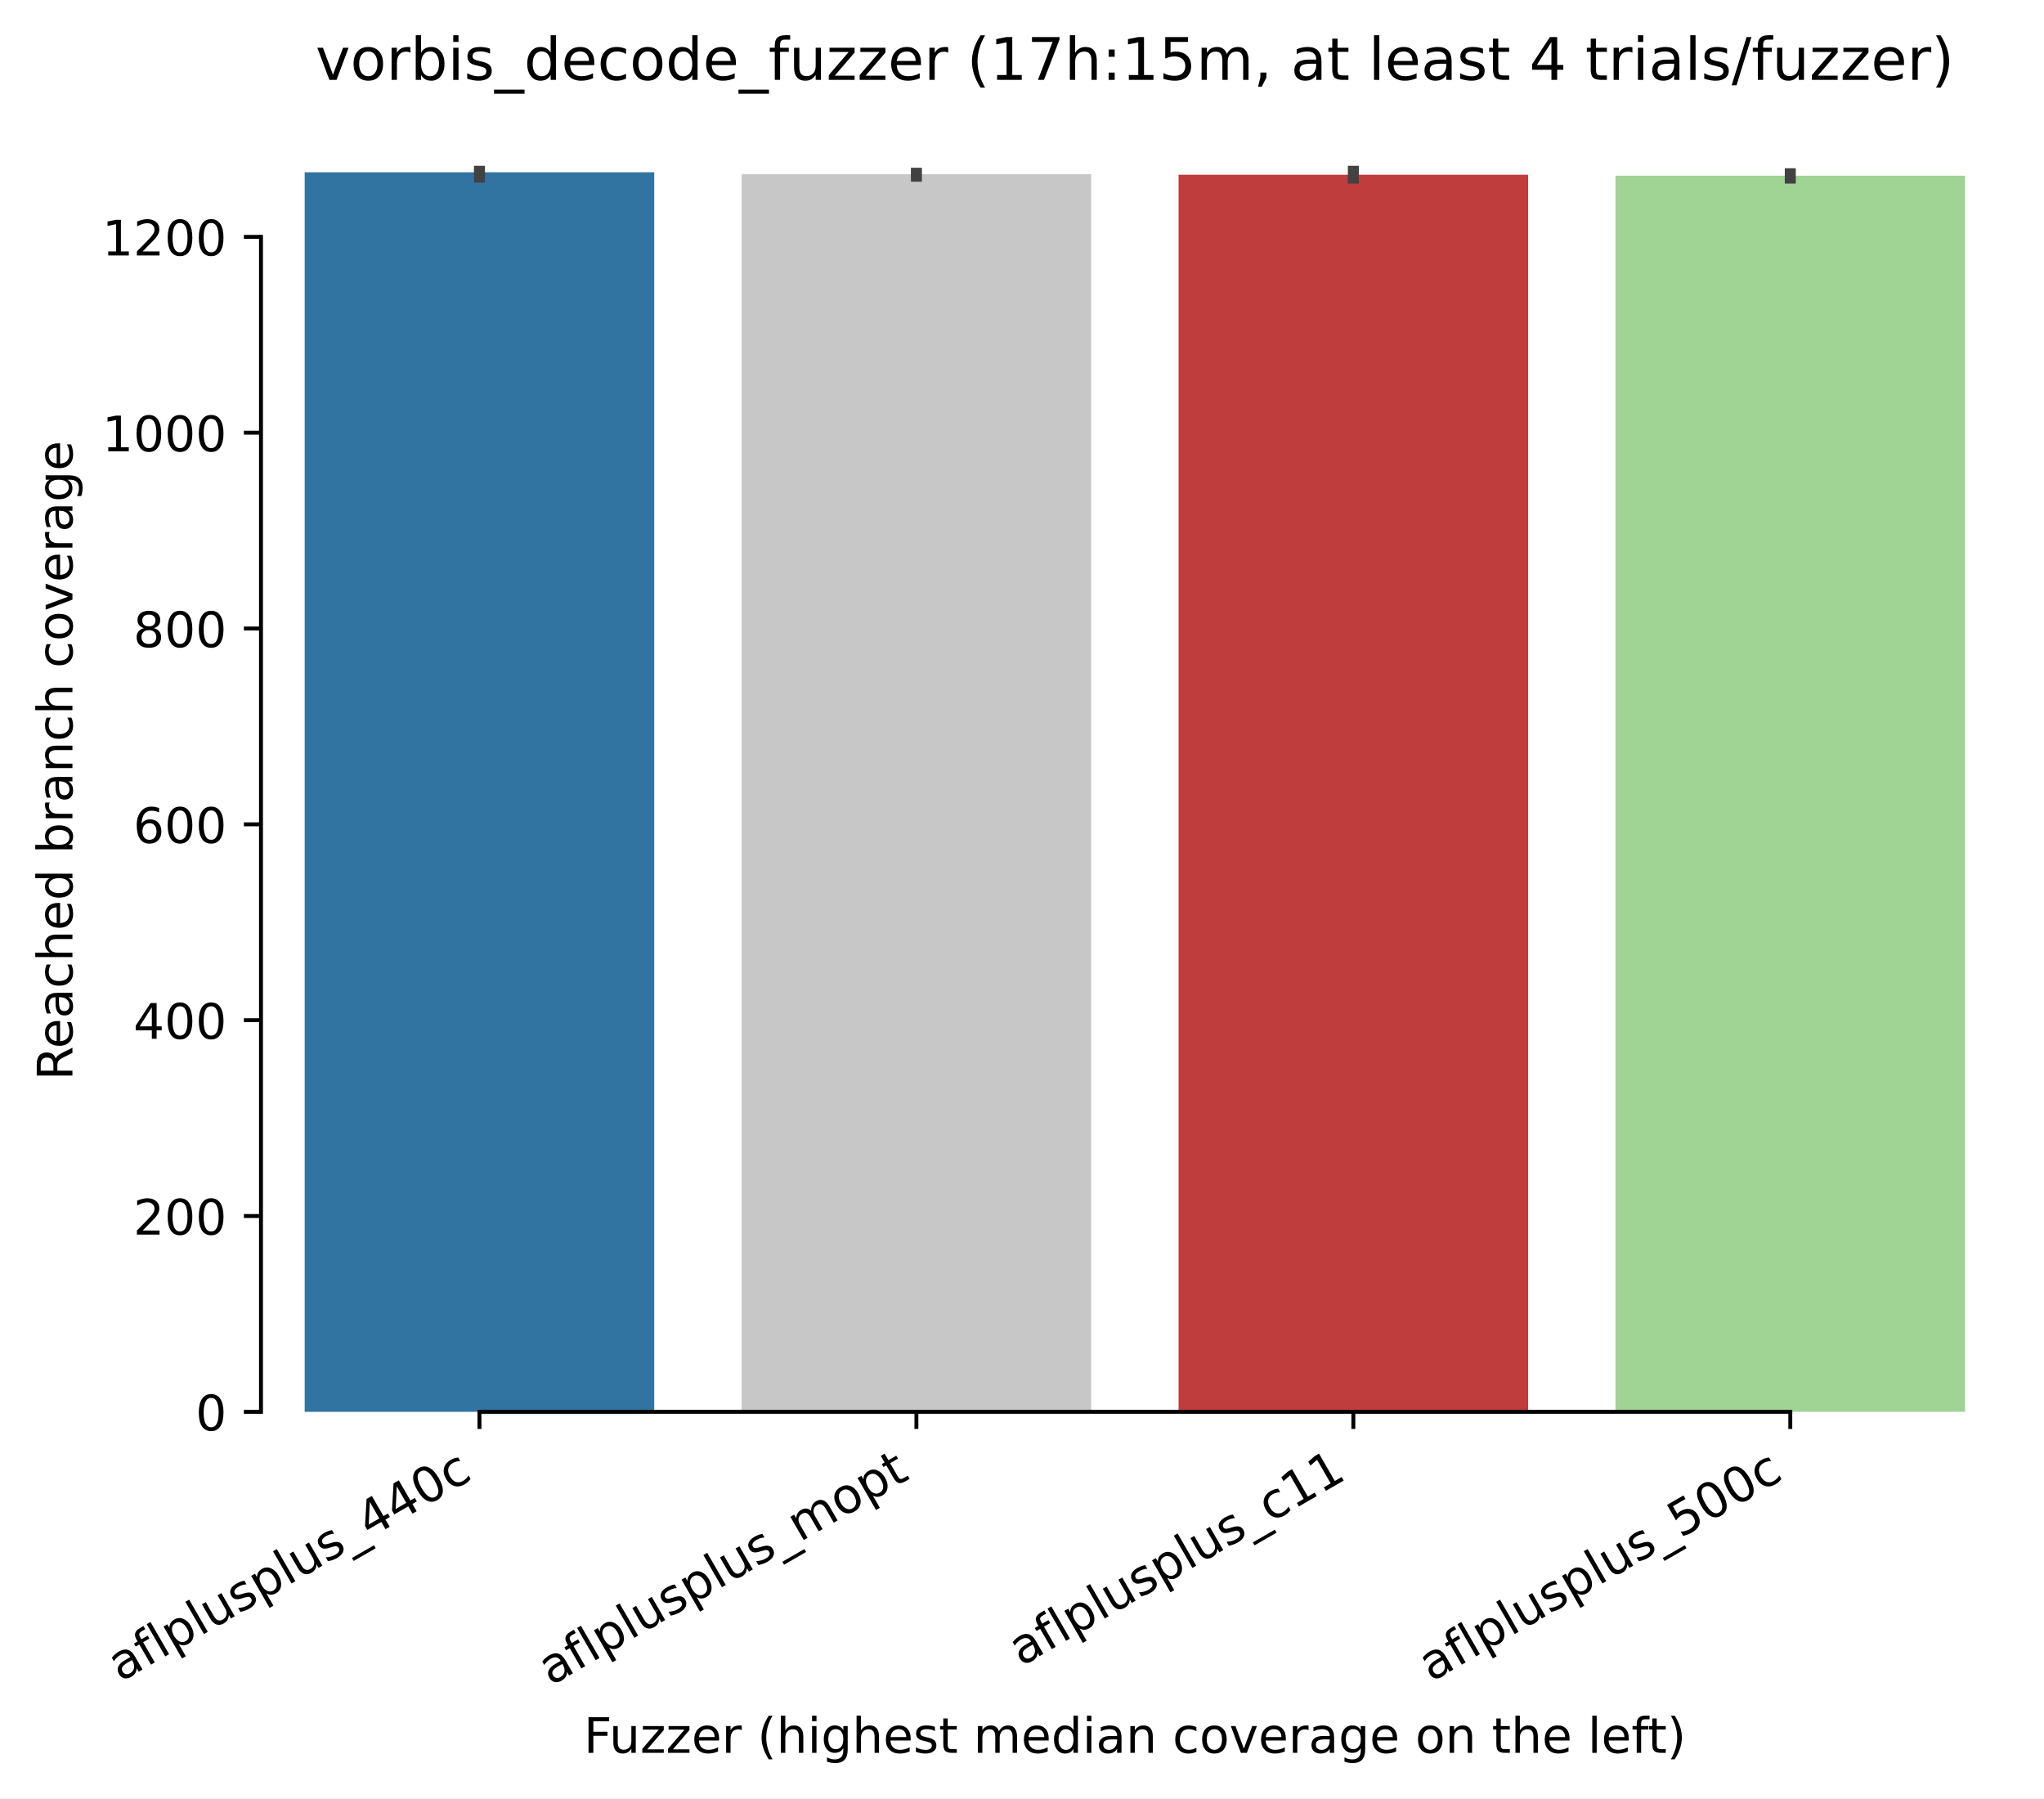
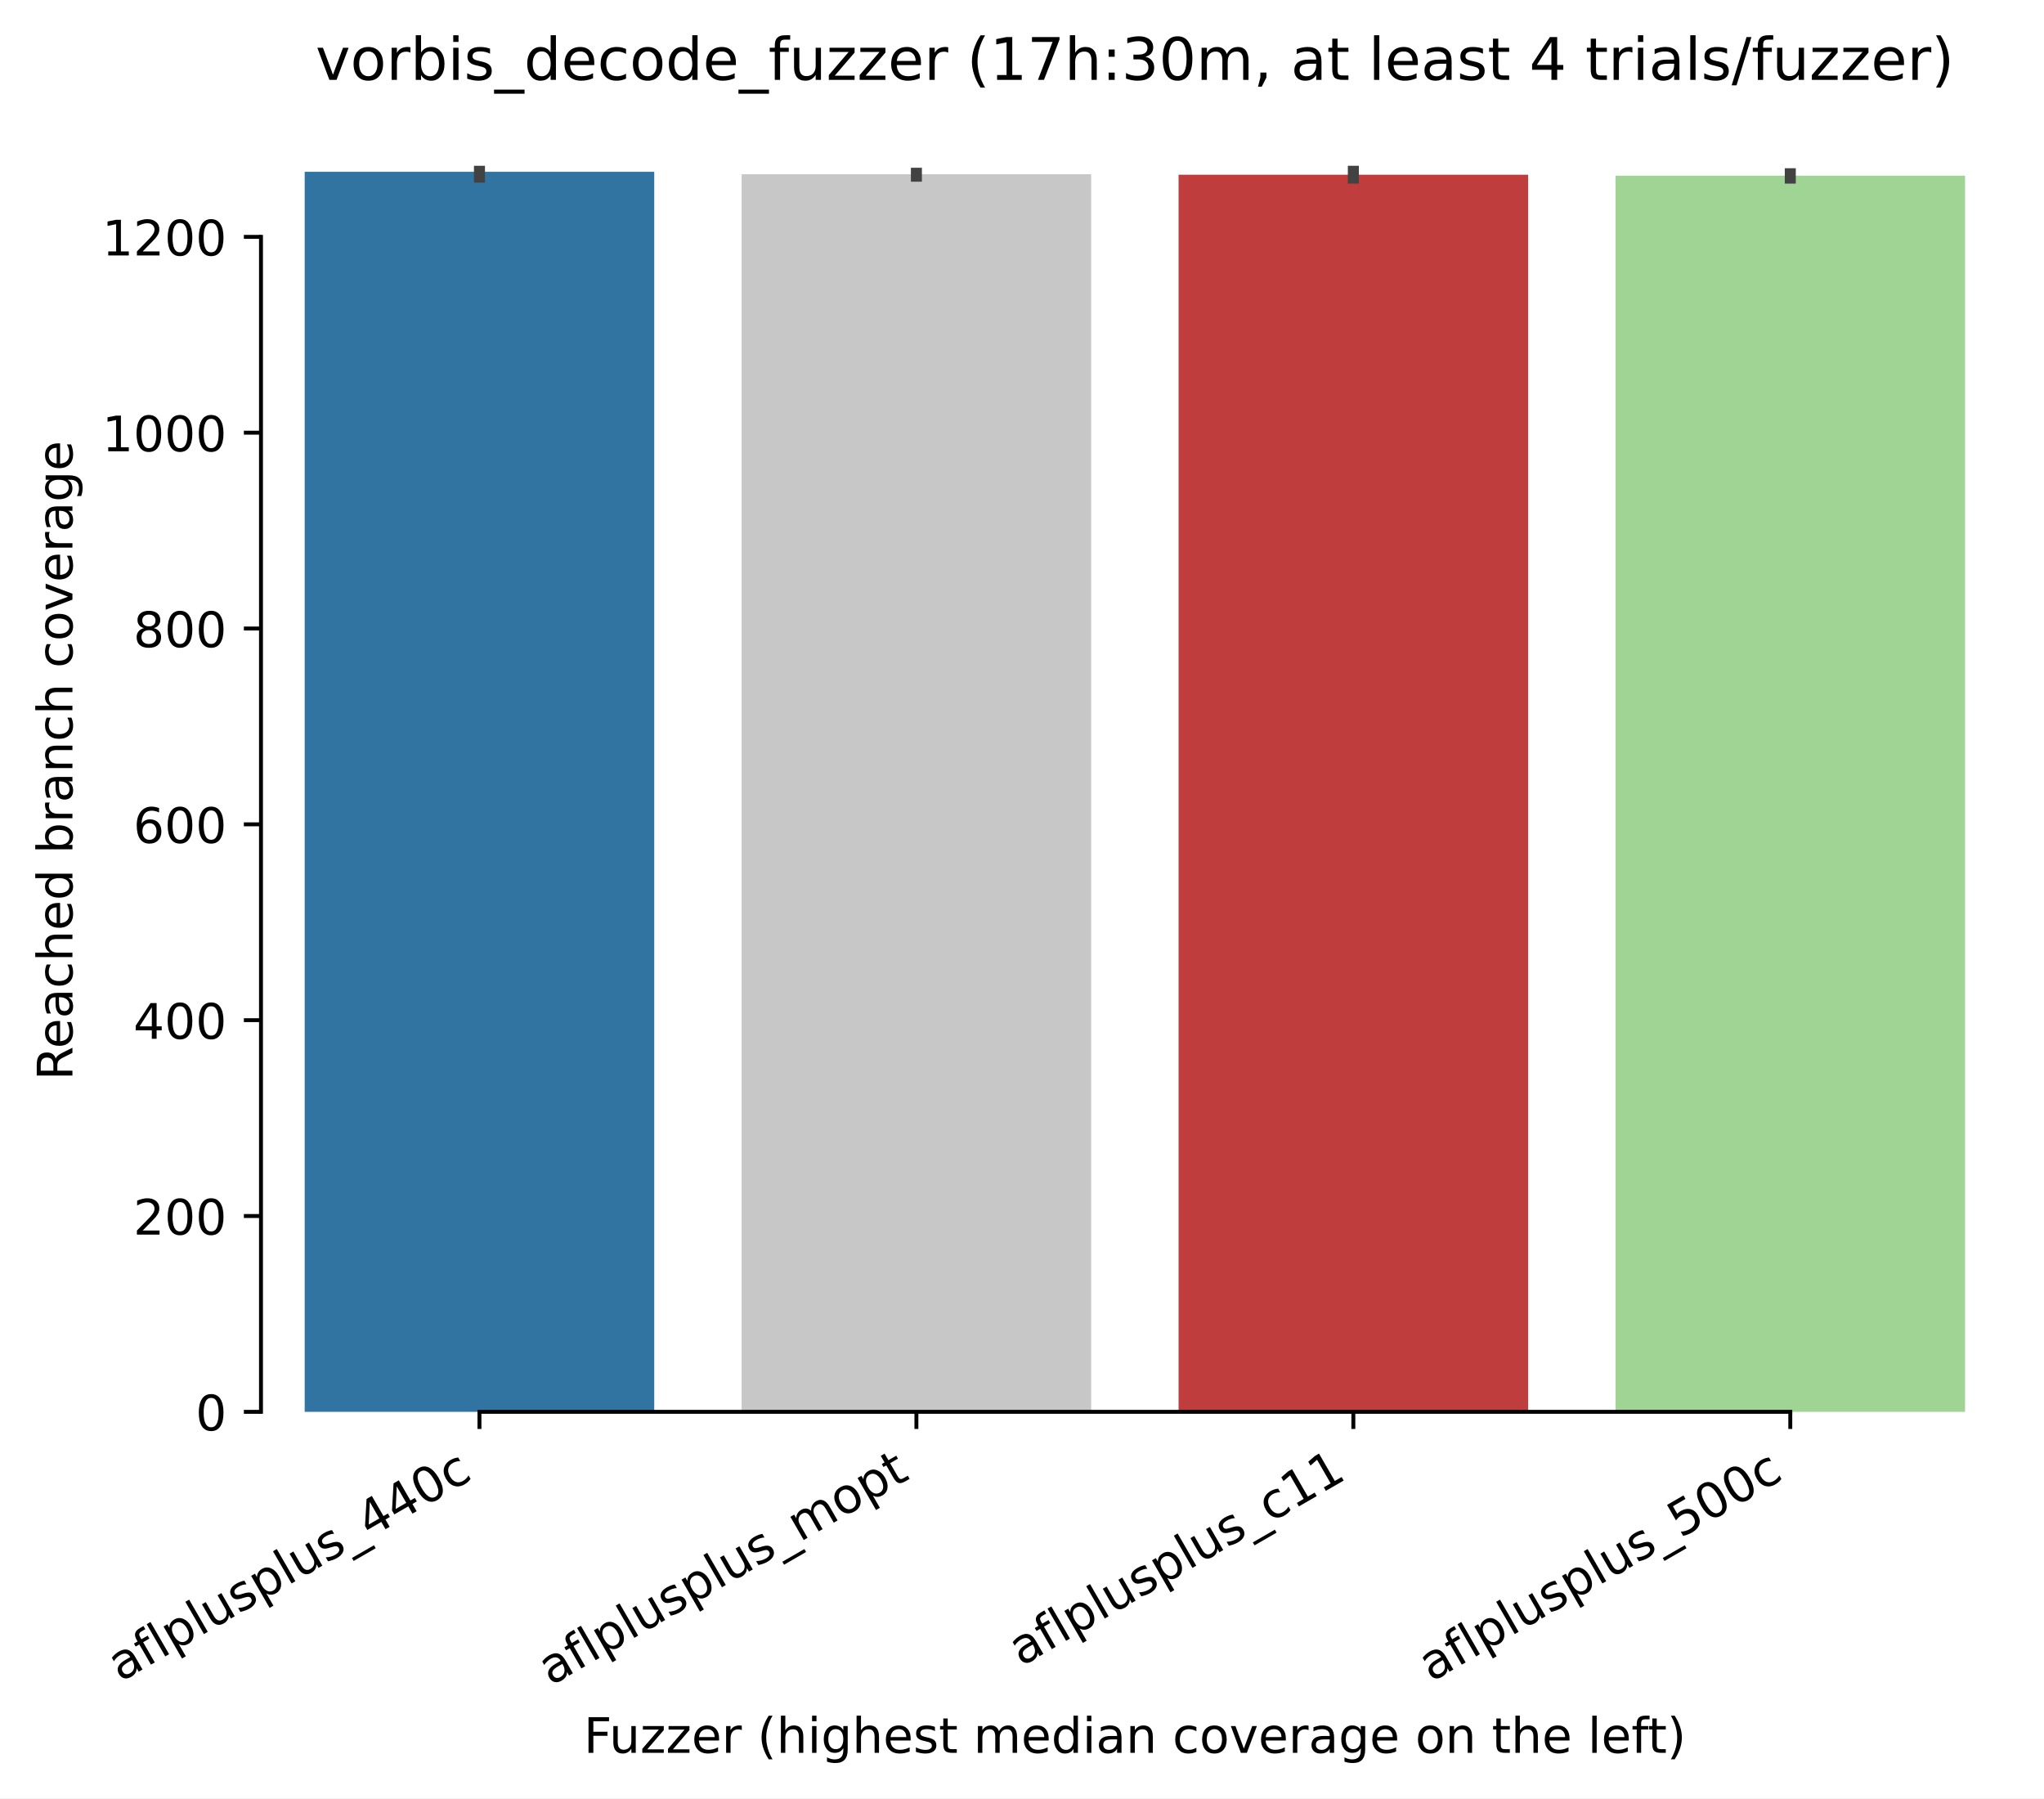
<svg xmlns="http://www.w3.org/2000/svg" xmlns:xlink="http://www.w3.org/1999/xlink" width="417.648pt" height="367.381pt" viewBox="0 0 417.648 367.381" version="1.1">
  <defs>
    <style type="text/css">*{stroke-linejoin: round; stroke-linecap: butt}</style>
  </defs>
  <g id="figure_1">
    <g id="patch_1">
      <path d="M 0 367.381  L 417.648 367.381  L 417.648 0  L 0 0  z " style="fill: #ffffff" />
    </g>
    <g id="axes_1">
      <g id="patch_2">
        <path d="M 53.328 288.43  L 410.448 288.43  L 410.448 22.318  L 53.328 22.318  z " style="fill: #ffffff" />
      </g>
      <g id="patch_3">
-         <path d="M 62.256 288.43  L 133.68 288.43  L 133.68 35.19  L 62.256 35.19  z " clip-path="url(#p17cd31cea8)" style="fill: #3274a1" />
+         <path d="M 62.256 288.43  L 133.68 288.43  L 133.68 35.09  L 62.256 35.09  z " clip-path="url(#p37487167e8)" style="fill: #3274a1" />
      </g>
      <g id="patch_4">
-         <path d="M 151.536 288.43  L 222.96 288.43  L 222.96 35.59  L 151.536 35.59  z " clip-path="url(#p17cd31cea8)" style="fill: #c7c7c7" />
+         <path d="M 151.536 288.43  L 222.96 288.43  L 222.96 35.59  L 151.536 35.59  z " clip-path="url(#p37487167e8)" style="fill: #c7c7c7" />
      </g>
      <g id="patch_5">
-         <path d="M 240.816 288.43  L 312.24 288.43  L 312.24 35.69  L 240.816 35.69  z " clip-path="url(#p17cd31cea8)" style="fill: #c03d3e" />
+         <path d="M 240.816 288.43  L 312.24 288.43  L 312.24 35.69  L 240.816 35.69  z " clip-path="url(#p37487167e8)" style="fill: #c03d3e" />
      </g>
      <g id="patch_6">
-         <path d="M 330.096 288.43  L 401.52 288.43  L 401.52 35.89  L 330.096 35.89  z " clip-path="url(#p17cd31cea8)" style="fill: #9fd495" />
+         <path d="M 330.096 288.43  L 401.52 288.43  L 401.52 35.89  L 330.096 35.89  z " clip-path="url(#p37487167e8)" style="fill: #9fd495" />
      </g>
      <g id="matplotlib.axis_1">
        <g id="xtick_1">
          <g id="line2d_1">
            <defs>
-               <path id="mbc7dd1a842" d="M 0 0  L 0 3.5  " style="stroke: #000000; stroke-width: 0.8" />
+               <path id="md61f0c2f26" d="M 0 0  L 0 3.5  " style="stroke: #000000; stroke-width: 0.8" />
            </defs>
            <g>
-               <use xlink:href="#mbc7dd1a842" x="97.968" y="288.43" style="stroke: #000000; stroke-width: 0.8" />
+               <use xlink:href="#md61f0c2f26" x="97.968" y="288.43" style="stroke: #000000; stroke-width: 0.8" />
            </g>
          </g>
          <g id="text_1">
            <g transform="translate(24.59788 343.6903) rotate(-30) scale(0.1 -0.1)">
              <defs>
                <path id="DejaVuSans-61" d="M 2194 1759  Q 1497 1759 1228 1600  Q 959 1441 959 1056  Q 959 750 1161 570  Q 1363 391 1709 391  Q 2188 391 2477 730  Q 2766 1069 2766 1631  L 2766 1759  L 2194 1759  z M 3341 1997  L 3341 0  L 2766 0  L 2766 531  Q 2569 213 2275 61  Q 1981 -91 1556 -91  Q 1019 -91 701 211  Q 384 513 384 1019  Q 384 1609 779 1909  Q 1175 2209 1959 2209  L 2766 2209  L 2766 2266  Q 2766 2663 2505 2880  Q 2244 3097 1772 3097  Q 1472 3097 1187 3025  Q 903 2953 641 2809  L 641 3341  Q 956 3463 1253 3523  Q 1550 3584 1831 3584  Q 2591 3584 2966 3190  Q 3341 2797 3341 1997  z " transform="scale(0.015625)" />
                <path id="DejaVuSans-66" d="M 2375 4863  L 2375 4384  L 1825 4384  Q 1516 4384 1395 4259  Q 1275 4134 1275 3809  L 1275 3500  L 2222 3500  L 2222 3053  L 1275 3053  L 1275 0  L 697 0  L 697 3053  L 147 3053  L 147 3500  L 697 3500  L 697 3744  Q 697 4328 969 4595  Q 1241 4863 1831 4863  L 2375 4863  z " transform="scale(0.015625)" />
                <path id="DejaVuSans-6c" d="M 603 4863  L 1178 4863  L 1178 0  L 603 0  L 603 4863  z " transform="scale(0.015625)" />
                <path id="DejaVuSans-70" d="M 1159 525  L 1159 -1331  L 581 -1331  L 581 3500  L 1159 3500  L 1159 2969  Q 1341 3281 1617 3432  Q 1894 3584 2278 3584  Q 2916 3584 3314 3078  Q 3713 2572 3713 1747  Q 3713 922 3314 415  Q 2916 -91 2278 -91  Q 1894 -91 1617 61  Q 1341 213 1159 525  z M 3116 1747  Q 3116 2381 2855 2742  Q 2594 3103 2138 3103  Q 1681 3103 1420 2742  Q 1159 2381 1159 1747  Q 1159 1113 1420 752  Q 1681 391 2138 391  Q 2594 391 2855 752  Q 3116 1113 3116 1747  z " transform="scale(0.015625)" />
                <path id="DejaVuSans-75" d="M 544 1381  L 544 3500  L 1119 3500  L 1119 1403  Q 1119 906 1312 657  Q 1506 409 1894 409  Q 2359 409 2629 706  Q 2900 1003 2900 1516  L 2900 3500  L 3475 3500  L 3475 0  L 2900 0  L 2900 538  Q 2691 219 2414 64  Q 2138 -91 1772 -91  Q 1169 -91 856 284  Q 544 659 544 1381  z M 1991 3584  L 1991 3584  z " transform="scale(0.015625)" />
                <path id="DejaVuSans-73" d="M 2834 3397  L 2834 2853  Q 2591 2978 2328 3040  Q 2066 3103 1784 3103  Q 1356 3103 1142 2972  Q 928 2841 928 2578  Q 928 2378 1081 2264  Q 1234 2150 1697 2047  L 1894 2003  Q 2506 1872 2764 1633  Q 3022 1394 3022 966  Q 3022 478 2636 193  Q 2250 -91 1575 -91  Q 1294 -91 989 -36  Q 684 19 347 128  L 347 722  Q 666 556 975 473  Q 1284 391 1588 391  Q 1994 391 2212 530  Q 2431 669 2431 922  Q 2431 1156 2273 1281  Q 2116 1406 1581 1522  L 1381 1569  Q 847 1681 609 1914  Q 372 2147 372 2553  Q 372 3047 722 3315  Q 1072 3584 1716 3584  Q 2034 3584 2315 3537  Q 2597 3491 2834 3397  z " transform="scale(0.015625)" />
                <path id="DejaVuSans-5f" d="M 3263 -1063  L 3263 -1509  L -63 -1509  L -63 -1063  L 3263 -1063  z " transform="scale(0.015625)" />
                <path id="DejaVuSans-34" d="M 2419 4116  L 825 1625  L 2419 1625  L 2419 4116  z M 2253 4666  L 3047 4666  L 3047 1625  L 3713 1625  L 3713 1100  L 3047 1100  L 3047 0  L 2419 0  L 2419 1100  L 313 1100  L 313 1709  L 2253 4666  z " transform="scale(0.015625)" />
                <path id="DejaVuSans-30" d="M 2034 4250  Q 1547 4250 1301 3770  Q 1056 3291 1056 2328  Q 1056 1369 1301 889  Q 1547 409 2034 409  Q 2525 409 2770 889  Q 3016 1369 3016 2328  Q 3016 3291 2770 3770  Q 2525 4250 2034 4250  z M 2034 4750  Q 2819 4750 3233 4129  Q 3647 3509 3647 2328  Q 3647 1150 3233 529  Q 2819 -91 2034 -91  Q 1250 -91 836 529  Q 422 1150 422 2328  Q 422 3509 836 4129  Q 1250 4750 2034 4750  z " transform="scale(0.015625)" />
                <path id="DejaVuSans-63" d="M 3122 3366  L 3122 2828  Q 2878 2963 2633 3030  Q 2388 3097 2138 3097  Q 1578 3097 1268 2742  Q 959 2388 959 1747  Q 959 1106 1268 751  Q 1578 397 2138 397  Q 2388 397 2633 464  Q 2878 531 3122 666  L 3122 134  Q 2881 22 2623 -34  Q 2366 -91 2075 -91  Q 1284 -91 818 406  Q 353 903 353 1747  Q 353 2603 823 3093  Q 1294 3584 2113 3584  Q 2378 3584 2631 3529  Q 2884 3475 3122 3366  z " transform="scale(0.015625)" />
              </defs>
              <use xlink:href="#DejaVuSans-61" />
              <use xlink:href="#DejaVuSans-66" transform="translate(61.2793 0)" />
              <use xlink:href="#DejaVuSans-6c" transform="translate(96.48438 0)" />
              <use xlink:href="#DejaVuSans-70" transform="translate(124.2676 0)" />
              <use xlink:href="#DejaVuSans-6c" transform="translate(187.7441 0)" />
              <use xlink:href="#DejaVuSans-75" transform="translate(215.5273 0)" />
              <use xlink:href="#DejaVuSans-73" transform="translate(278.9062 0)" />
              <use xlink:href="#DejaVuSans-70" transform="translate(331.0059 0)" />
              <use xlink:href="#DejaVuSans-6c" transform="translate(394.4824 0)" />
              <use xlink:href="#DejaVuSans-75" transform="translate(422.2656 0)" />
              <use xlink:href="#DejaVuSans-73" transform="translate(485.6445 0)" />
              <use xlink:href="#DejaVuSans-5f" transform="translate(537.7441 0)" />
              <use xlink:href="#DejaVuSans-34" transform="translate(587.7441 0)" />
              <use xlink:href="#DejaVuSans-34" transform="translate(651.3672 0)" />
              <use xlink:href="#DejaVuSans-30" transform="translate(714.9902 0)" />
              <use xlink:href="#DejaVuSans-63" transform="translate(778.6133 0)" />
            </g>
          </g>
        </g>
        <g id="xtick_2">
          <g id="line2d_2">
            <g>
-               <use xlink:href="#mbc7dd1a842" x="187.248" y="288.43" style="stroke: #000000; stroke-width: 0.8" />
+               <use xlink:href="#md61f0c2f26" x="187.248" y="288.43" style="stroke: #000000; stroke-width: 0.8" />
            </g>
          </g>
          <g id="text_2">
            <g transform="translate(112.5423 344.4613) rotate(-30) scale(0.1 -0.1)">
              <defs>
                <path id="DejaVuSans-6d" d="M 3328 2828  Q 3544 3216 3844 3400  Q 4144 3584 4550 3584  Q 5097 3584 5394 3201  Q 5691 2819 5691 2113  L 5691 0  L 5113 0  L 5113 2094  Q 5113 2597 4934 2840  Q 4756 3084 4391 3084  Q 3944 3084 3684 2787  Q 3425 2491 3425 1978  L 3425 0  L 2847 0  L 2847 2094  Q 2847 2600 2669 2842  Q 2491 3084 2119 3084  Q 1678 3084 1418 2786  Q 1159 2488 1159 1978  L 1159 0  L 581 0  L 581 3500  L 1159 3500  L 1159 2956  Q 1356 3278 1631 3431  Q 1906 3584 2284 3584  Q 2666 3584 2933 3390  Q 3200 3197 3328 2828  z " transform="scale(0.015625)" />
                <path id="DejaVuSans-6f" d="M 1959 3097  Q 1497 3097 1228 2736  Q 959 2375 959 1747  Q 959 1119 1226 758  Q 1494 397 1959 397  Q 2419 397 2687 759  Q 2956 1122 2956 1747  Q 2956 2369 2687 2733  Q 2419 3097 1959 3097  z M 1959 3584  Q 2709 3584 3137 3096  Q 3566 2609 3566 1747  Q 3566 888 3137 398  Q 2709 -91 1959 -91  Q 1206 -91 779 398  Q 353 888 353 1747  Q 353 2609 779 3096  Q 1206 3584 1959 3584  z " transform="scale(0.015625)" />
                <path id="DejaVuSans-74" d="M 1172 4494  L 1172 3500  L 2356 3500  L 2356 3053  L 1172 3053  L 1172 1153  Q 1172 725 1289 603  Q 1406 481 1766 481  L 2356 481  L 2356 0  L 1766 0  Q 1100 0 847 248  Q 594 497 594 1153  L 594 3053  L 172 3053  L 172 3500  L 594 3500  L 594 4494  L 1172 4494  z " transform="scale(0.015625)" />
              </defs>
              <use xlink:href="#DejaVuSans-61" />
              <use xlink:href="#DejaVuSans-66" transform="translate(61.2793 0)" />
              <use xlink:href="#DejaVuSans-6c" transform="translate(96.48438 0)" />
              <use xlink:href="#DejaVuSans-70" transform="translate(124.2676 0)" />
              <use xlink:href="#DejaVuSans-6c" transform="translate(187.7441 0)" />
              <use xlink:href="#DejaVuSans-75" transform="translate(215.5273 0)" />
              <use xlink:href="#DejaVuSans-73" transform="translate(278.9062 0)" />
              <use xlink:href="#DejaVuSans-70" transform="translate(331.0059 0)" />
              <use xlink:href="#DejaVuSans-6c" transform="translate(394.4824 0)" />
              <use xlink:href="#DejaVuSans-75" transform="translate(422.2656 0)" />
              <use xlink:href="#DejaVuSans-73" transform="translate(485.6445 0)" />
              <use xlink:href="#DejaVuSans-5f" transform="translate(537.7441 0)" />
              <use xlink:href="#DejaVuSans-6d" transform="translate(587.7441 0)" />
              <use xlink:href="#DejaVuSans-6f" transform="translate(685.1562 0)" />
              <use xlink:href="#DejaVuSans-70" transform="translate(746.3379 0)" />
              <use xlink:href="#DejaVuSans-74" transform="translate(809.8145 0)" />
            </g>
          </g>
        </g>
        <g id="xtick_3">
          <g id="line2d_3">
            <g>
-               <use xlink:href="#mbc7dd1a842" x="276.528" y="288.43" style="stroke: #000000; stroke-width: 0.8" />
+               <use xlink:href="#md61f0c2f26" x="276.528" y="288.43" style="stroke: #000000; stroke-width: 0.8" />
            </g>
          </g>
          <g id="text_3">
            <g transform="translate(208.668 340.509) rotate(-30) scale(0.1 -0.1)">
              <defs>
                <path id="DejaVuSans-31" d="M 794 531  L 1825 531  L 1825 4091  L 703 3866  L 703 4441  L 1819 4666  L 2450 4666  L 2450 531  L 3481 531  L 3481 0  L 794 0  L 794 531  z " transform="scale(0.015625)" />
              </defs>
              <use xlink:href="#DejaVuSans-61" />
              <use xlink:href="#DejaVuSans-66" transform="translate(61.2793 0)" />
              <use xlink:href="#DejaVuSans-6c" transform="translate(96.48438 0)" />
              <use xlink:href="#DejaVuSans-70" transform="translate(124.2676 0)" />
              <use xlink:href="#DejaVuSans-6c" transform="translate(187.7441 0)" />
              <use xlink:href="#DejaVuSans-75" transform="translate(215.5273 0)" />
              <use xlink:href="#DejaVuSans-73" transform="translate(278.9062 0)" />
              <use xlink:href="#DejaVuSans-70" transform="translate(331.0059 0)" />
              <use xlink:href="#DejaVuSans-6c" transform="translate(394.4824 0)" />
              <use xlink:href="#DejaVuSans-75" transform="translate(422.2656 0)" />
              <use xlink:href="#DejaVuSans-73" transform="translate(485.6445 0)" />
              <use xlink:href="#DejaVuSans-5f" transform="translate(537.7441 0)" />
              <use xlink:href="#DejaVuSans-63" transform="translate(587.7441 0)" />
              <use xlink:href="#DejaVuSans-31" transform="translate(642.7246 0)" />
              <use xlink:href="#DejaVuSans-31" transform="translate(706.3477 0)" />
            </g>
          </g>
        </g>
        <g id="xtick_4">
          <g id="line2d_4">
            <g>
-               <use xlink:href="#mbc7dd1a842" x="365.808" y="288.43" style="stroke: #000000; stroke-width: 0.8" />
+               <use xlink:href="#md61f0c2f26" x="365.808" y="288.43" style="stroke: #000000; stroke-width: 0.8" />
            </g>
          </g>
          <g id="text_4">
            <g transform="translate(292.4379 343.6903) rotate(-30) scale(0.1 -0.1)">
              <defs>
                <path id="DejaVuSans-35" d="M 691 4666  L 3169 4666  L 3169 4134  L 1269 4134  L 1269 2991  Q 1406 3038 1543 3061  Q 1681 3084 1819 3084  Q 2600 3084 3056 2656  Q 3513 2228 3513 1497  Q 3513 744 3044 326  Q 2575 -91 1722 -91  Q 1428 -91 1123 -41  Q 819 9 494 109  L 494 744  Q 775 591 1075 516  Q 1375 441 1709 441  Q 2250 441 2565 725  Q 2881 1009 2881 1497  Q 2881 1984 2565 2268  Q 2250 2553 1709 2553  Q 1456 2553 1204 2497  Q 953 2441 691 2322  L 691 4666  z " transform="scale(0.015625)" />
              </defs>
              <use xlink:href="#DejaVuSans-61" />
              <use xlink:href="#DejaVuSans-66" transform="translate(61.2793 0)" />
              <use xlink:href="#DejaVuSans-6c" transform="translate(96.48438 0)" />
              <use xlink:href="#DejaVuSans-70" transform="translate(124.2676 0)" />
              <use xlink:href="#DejaVuSans-6c" transform="translate(187.7441 0)" />
              <use xlink:href="#DejaVuSans-75" transform="translate(215.5273 0)" />
              <use xlink:href="#DejaVuSans-73" transform="translate(278.9062 0)" />
              <use xlink:href="#DejaVuSans-70" transform="translate(331.0059 0)" />
              <use xlink:href="#DejaVuSans-6c" transform="translate(394.4824 0)" />
              <use xlink:href="#DejaVuSans-75" transform="translate(422.2656 0)" />
              <use xlink:href="#DejaVuSans-73" transform="translate(485.6445 0)" />
              <use xlink:href="#DejaVuSans-5f" transform="translate(537.7441 0)" />
              <use xlink:href="#DejaVuSans-35" transform="translate(587.7441 0)" />
              <use xlink:href="#DejaVuSans-30" transform="translate(651.3672 0)" />
              <use xlink:href="#DejaVuSans-30" transform="translate(714.9902 0)" />
              <use xlink:href="#DejaVuSans-63" transform="translate(778.6133 0)" />
            </g>
          </g>
        </g>
        <g id="text_5">
          <g transform="translate(119.2702 358.1017) scale(0.1 -0.1)">
            <defs>
              <path id="DejaVuSans-46" d="M 628 4666  L 3309 4666  L 3309 4134  L 1259 4134  L 1259 2759  L 3109 2759  L 3109 2228  L 1259 2228  L 1259 0  L 628 0  L 628 4666  z " transform="scale(0.015625)" />
              <path id="DejaVuSans-7a" d="M 353 3500  L 3084 3500  L 3084 2975  L 922 459  L 3084 459  L 3084 0  L 275 0  L 275 525  L 2438 3041  L 353 3041  L 353 3500  z " transform="scale(0.015625)" />
              <path id="DejaVuSans-65" d="M 3597 1894  L 3597 1613  L 953 1613  Q 991 1019 1311 708  Q 1631 397 2203 397  Q 2534 397 2845 478  Q 3156 559 3463 722  L 3463 178  Q 3153 47 2828 -22  Q 2503 -91 2169 -91  Q 1331 -91 842 396  Q 353 884 353 1716  Q 353 2575 817 3079  Q 1281 3584 2069 3584  Q 2775 3584 3186 3129  Q 3597 2675 3597 1894  z M 3022 2063  Q 3016 2534 2758 2815  Q 2500 3097 2075 3097  Q 1594 3097 1305 2825  Q 1016 2553 972 2059  L 3022 2063  z " transform="scale(0.015625)" />
              <path id="DejaVuSans-72" d="M 2631 2963  Q 2534 3019 2420 3045  Q 2306 3072 2169 3072  Q 1681 3072 1420 2755  Q 1159 2438 1159 1844  L 1159 0  L 581 0  L 581 3500  L 1159 3500  L 1159 2956  Q 1341 3275 1631 3429  Q 1922 3584 2338 3584  Q 2397 3584 2469 3576  Q 2541 3569 2628 3553  L 2631 2963  z " transform="scale(0.015625)" />
              <path id="DejaVuSans-20" transform="scale(0.015625)" />
              <path id="DejaVuSans-28" d="M 1984 4856  Q 1566 4138 1362 3434  Q 1159 2731 1159 2009  Q 1159 1288 1364 580  Q 1569 -128 1984 -844  L 1484 -844  Q 1016 -109 783 600  Q 550 1309 550 2009  Q 550 2706 781 3412  Q 1013 4119 1484 4856  L 1984 4856  z " transform="scale(0.015625)" />
              <path id="DejaVuSans-68" d="M 3513 2113  L 3513 0  L 2938 0  L 2938 2094  Q 2938 2591 2744 2837  Q 2550 3084 2163 3084  Q 1697 3084 1428 2787  Q 1159 2491 1159 1978  L 1159 0  L 581 0  L 581 4863  L 1159 4863  L 1159 2956  Q 1366 3272 1645 3428  Q 1925 3584 2291 3584  Q 2894 3584 3203 3211  Q 3513 2838 3513 2113  z " transform="scale(0.015625)" />
              <path id="DejaVuSans-69" d="M 603 3500  L 1178 3500  L 1178 0  L 603 0  L 603 3500  z M 603 4863  L 1178 4863  L 1178 4134  L 603 4134  L 603 4863  z " transform="scale(0.015625)" />
              <path id="DejaVuSans-67" d="M 2906 1791  Q 2906 2416 2648 2759  Q 2391 3103 1925 3103  Q 1463 3103 1205 2759  Q 947 2416 947 1791  Q 947 1169 1205 825  Q 1463 481 1925 481  Q 2391 481 2648 825  Q 2906 1169 2906 1791  z M 3481 434  Q 3481 -459 3084 -895  Q 2688 -1331 1869 -1331  Q 1566 -1331 1297 -1286  Q 1028 -1241 775 -1147  L 775 -588  Q 1028 -725 1275 -790  Q 1522 -856 1778 -856  Q 2344 -856 2625 -561  Q 2906 -266 2906 331  L 2906 616  Q 2728 306 2450 153  Q 2172 0 1784 0  Q 1141 0 747 490  Q 353 981 353 1791  Q 353 2603 747 3093  Q 1141 3584 1784 3584  Q 2172 3584 2450 3431  Q 2728 3278 2906 2969  L 2906 3500  L 3481 3500  L 3481 434  z " transform="scale(0.015625)" />
              <path id="DejaVuSans-64" d="M 2906 2969  L 2906 4863  L 3481 4863  L 3481 0  L 2906 0  L 2906 525  Q 2725 213 2448 61  Q 2172 -91 1784 -91  Q 1150 -91 751 415  Q 353 922 353 1747  Q 353 2572 751 3078  Q 1150 3584 1784 3584  Q 2172 3584 2448 3432  Q 2725 3281 2906 2969  z M 947 1747  Q 947 1113 1208 752  Q 1469 391 1925 391  Q 2381 391 2643 752  Q 2906 1113 2906 1747  Q 2906 2381 2643 2742  Q 2381 3103 1925 3103  Q 1469 3103 1208 2742  Q 947 2381 947 1747  z " transform="scale(0.015625)" />
              <path id="DejaVuSans-6e" d="M 3513 2113  L 3513 0  L 2938 0  L 2938 2094  Q 2938 2591 2744 2837  Q 2550 3084 2163 3084  Q 1697 3084 1428 2787  Q 1159 2491 1159 1978  L 1159 0  L 581 0  L 581 3500  L 1159 3500  L 1159 2956  Q 1366 3272 1645 3428  Q 1925 3584 2291 3584  Q 2894 3584 3203 3211  Q 3513 2838 3513 2113  z " transform="scale(0.015625)" />
              <path id="DejaVuSans-76" d="M 191 3500  L 800 3500  L 1894 563  L 2988 3500  L 3597 3500  L 2284 0  L 1503 0  L 191 3500  z " transform="scale(0.015625)" />
              <path id="DejaVuSans-29" d="M 513 4856  L 1013 4856  Q 1481 4119 1714 3412  Q 1947 2706 1947 2009  Q 1947 1309 1714 600  Q 1481 -109 1013 -844  L 513 -844  Q 928 -128 1133 580  Q 1338 1288 1338 2009  Q 1338 2731 1133 3434  Q 928 4138 513 4856  z " transform="scale(0.015625)" />
            </defs>
            <use xlink:href="#DejaVuSans-46" />
            <use xlink:href="#DejaVuSans-75" transform="translate(52.01953 0)" />
            <use xlink:href="#DejaVuSans-7a" transform="translate(115.3984 0)" />
            <use xlink:href="#DejaVuSans-7a" transform="translate(167.8887 0)" />
            <use xlink:href="#DejaVuSans-65" transform="translate(220.3789 0)" />
            <use xlink:href="#DejaVuSans-72" transform="translate(281.9023 0)" />
            <use xlink:href="#DejaVuSans-20" transform="translate(323.0156 0)" />
            <use xlink:href="#DejaVuSans-28" transform="translate(354.8027 0)" />
            <use xlink:href="#DejaVuSans-68" transform="translate(393.8164 0)" />
            <use xlink:href="#DejaVuSans-69" transform="translate(457.1953 0)" />
            <use xlink:href="#DejaVuSans-67" transform="translate(484.9785 0)" />
            <use xlink:href="#DejaVuSans-68" transform="translate(548.4551 0)" />
            <use xlink:href="#DejaVuSans-65" transform="translate(611.834 0)" />
            <use xlink:href="#DejaVuSans-73" transform="translate(673.3574 0)" />
            <use xlink:href="#DejaVuSans-74" transform="translate(725.457 0)" />
            <use xlink:href="#DejaVuSans-20" transform="translate(764.666 0)" />
            <use xlink:href="#DejaVuSans-6d" transform="translate(796.4531 0)" />
            <use xlink:href="#DejaVuSans-65" transform="translate(893.8652 0)" />
            <use xlink:href="#DejaVuSans-64" transform="translate(955.3887 0)" />
            <use xlink:href="#DejaVuSans-69" transform="translate(1018.865 0)" />
            <use xlink:href="#DejaVuSans-61" transform="translate(1046.648 0)" />
            <use xlink:href="#DejaVuSans-6e" transform="translate(1107.928 0)" />
            <use xlink:href="#DejaVuSans-20" transform="translate(1171.307 0)" />
            <use xlink:href="#DejaVuSans-63" transform="translate(1203.094 0)" />
            <use xlink:href="#DejaVuSans-6f" transform="translate(1258.074 0)" />
            <use xlink:href="#DejaVuSans-76" transform="translate(1319.256 0)" />
            <use xlink:href="#DejaVuSans-65" transform="translate(1378.436 0)" />
            <use xlink:href="#DejaVuSans-72" transform="translate(1439.959 0)" />
            <use xlink:href="#DejaVuSans-61" transform="translate(1481.072 0)" />
            <use xlink:href="#DejaVuSans-67" transform="translate(1542.352 0)" />
            <use xlink:href="#DejaVuSans-65" transform="translate(1605.828 0)" />
            <use xlink:href="#DejaVuSans-20" transform="translate(1667.352 0)" />
            <use xlink:href="#DejaVuSans-6f" transform="translate(1699.139 0)" />
            <use xlink:href="#DejaVuSans-6e" transform="translate(1760.32 0)" />
            <use xlink:href="#DejaVuSans-20" transform="translate(1823.699 0)" />
            <use xlink:href="#DejaVuSans-74" transform="translate(1855.486 0)" />
            <use xlink:href="#DejaVuSans-68" transform="translate(1894.695 0)" />
            <use xlink:href="#DejaVuSans-65" transform="translate(1958.074 0)" />
            <use xlink:href="#DejaVuSans-20" transform="translate(2019.598 0)" />
            <use xlink:href="#DejaVuSans-6c" transform="translate(2051.385 0)" />
            <use xlink:href="#DejaVuSans-65" transform="translate(2079.168 0)" />
            <use xlink:href="#DejaVuSans-66" transform="translate(2140.691 0)" />
            <use xlink:href="#DejaVuSans-74" transform="translate(2174.146 0)" />
            <use xlink:href="#DejaVuSans-29" transform="translate(2213.355 0)" />
          </g>
        </g>
      </g>
      <g id="matplotlib.axis_2">
        <g id="ytick_1">
          <g id="line2d_5">
            <defs>
-               <path id="m6172fa3b38" d="M 0 0  L -3.5 0  " style="stroke: #000000; stroke-width: 0.8" />
+               <path id="md312765426" d="M 0 0  L -3.5 0  " style="stroke: #000000; stroke-width: 0.8" />
            </defs>
            <g>
-               <use xlink:href="#m6172fa3b38" x="53.328" y="288.43" style="stroke: #000000; stroke-width: 0.8" />
+               <use xlink:href="#md312765426" x="53.328" y="288.43" style="stroke: #000000; stroke-width: 0.8" />
            </g>
          </g>
          <g id="text_6">
            <g transform="translate(39.96563 292.2293) scale(0.1 -0.1)">
              <use xlink:href="#DejaVuSans-30" />
            </g>
          </g>
        </g>
        <g id="ytick_2">
          <g id="line2d_6">
            <g>
-               <use xlink:href="#m6172fa3b38" x="53.328" y="248.424" style="stroke: #000000; stroke-width: 0.8" />
+               <use xlink:href="#md312765426" x="53.328" y="248.424" style="stroke: #000000; stroke-width: 0.8" />
            </g>
          </g>
          <g id="text_7">
            <g transform="translate(27.24063 252.223) scale(0.1 -0.1)">
              <defs>
                <path id="DejaVuSans-32" d="M 1228 531  L 3431 531  L 3431 0  L 469 0  L 469 531  Q 828 903 1448 1529  Q 2069 2156 2228 2338  Q 2531 2678 2651 2914  Q 2772 3150 2772 3378  Q 2772 3750 2511 3984  Q 2250 4219 1831 4219  Q 1534 4219 1204 4116  Q 875 4013 500 3803  L 500 4441  Q 881 4594 1212 4672  Q 1544 4750 1819 4750  Q 2544 4750 2975 4387  Q 3406 4025 3406 3419  Q 3406 3131 3298 2873  Q 3191 2616 2906 2266  Q 2828 2175 2409 1742  Q 1991 1309 1228 531  z " transform="scale(0.015625)" />
              </defs>
              <use xlink:href="#DejaVuSans-32" />
              <use xlink:href="#DejaVuSans-30" transform="translate(63.62305 0)" />
              <use xlink:href="#DejaVuSans-30" transform="translate(127.2461 0)" />
            </g>
          </g>
        </g>
        <g id="ytick_3">
          <g id="line2d_7">
            <g>
-               <use xlink:href="#m6172fa3b38" x="53.328" y="208.417" style="stroke: #000000; stroke-width: 0.8" />
+               <use xlink:href="#md312765426" x="53.328" y="208.417" style="stroke: #000000; stroke-width: 0.8" />
            </g>
          </g>
          <g id="text_8">
            <g transform="translate(27.24063 212.2167) scale(0.1 -0.1)">
              <use xlink:href="#DejaVuSans-34" />
              <use xlink:href="#DejaVuSans-30" transform="translate(63.62305 0)" />
              <use xlink:href="#DejaVuSans-30" transform="translate(127.2461 0)" />
            </g>
          </g>
        </g>
        <g id="ytick_4">
          <g id="line2d_8">
            <g>
-               <use xlink:href="#m6172fa3b38" x="53.328" y="168.411" style="stroke: #000000; stroke-width: 0.8" />
+               <use xlink:href="#md312765426" x="53.328" y="168.411" style="stroke: #000000; stroke-width: 0.8" />
            </g>
          </g>
          <g id="text_9">
            <g transform="translate(27.24063 172.2104) scale(0.1 -0.1)">
              <defs>
                <path id="DejaVuSans-36" d="M 2113 2584  Q 1688 2584 1439 2293  Q 1191 2003 1191 1497  Q 1191 994 1439 701  Q 1688 409 2113 409  Q 2538 409 2786 701  Q 3034 994 3034 1497  Q 3034 2003 2786 2293  Q 2538 2584 2113 2584  z M 3366 4563  L 3366 3988  Q 3128 4100 2886 4159  Q 2644 4219 2406 4219  Q 1781 4219 1451 3797  Q 1122 3375 1075 2522  Q 1259 2794 1537 2939  Q 1816 3084 2150 3084  Q 2853 3084 3261 2657  Q 3669 2231 3669 1497  Q 3669 778 3244 343  Q 2819 -91 2113 -91  Q 1303 -91 875 529  Q 447 1150 447 2328  Q 447 3434 972 4092  Q 1497 4750 2381 4750  Q 2619 4750 2861 4703  Q 3103 4656 3366 4563  z " transform="scale(0.015625)" />
              </defs>
              <use xlink:href="#DejaVuSans-36" />
              <use xlink:href="#DejaVuSans-30" transform="translate(63.62305 0)" />
              <use xlink:href="#DejaVuSans-30" transform="translate(127.2461 0)" />
            </g>
          </g>
        </g>
        <g id="ytick_5">
          <g id="line2d_9">
            <g>
-               <use xlink:href="#m6172fa3b38" x="53.328" y="128.405" style="stroke: #000000; stroke-width: 0.8" />
+               <use xlink:href="#md312765426" x="53.328" y="128.405" style="stroke: #000000; stroke-width: 0.8" />
            </g>
          </g>
          <g id="text_10">
            <g transform="translate(27.24063 132.2041) scale(0.1 -0.1)">
              <defs>
                <path id="DejaVuSans-38" d="M 2034 2216  Q 1584 2216 1326 1975  Q 1069 1734 1069 1313  Q 1069 891 1326 650  Q 1584 409 2034 409  Q 2484 409 2743 651  Q 3003 894 3003 1313  Q 3003 1734 2745 1975  Q 2488 2216 2034 2216  z M 1403 2484  Q 997 2584 770 2862  Q 544 3141 544 3541  Q 544 4100 942 4425  Q 1341 4750 2034 4750  Q 2731 4750 3128 4425  Q 3525 4100 3525 3541  Q 3525 3141 3298 2862  Q 3072 2584 2669 2484  Q 3125 2378 3379 2068  Q 3634 1759 3634 1313  Q 3634 634 3220 271  Q 2806 -91 2034 -91  Q 1263 -91 848 271  Q 434 634 434 1313  Q 434 1759 690 2068  Q 947 2378 1403 2484  z M 1172 3481  Q 1172 3119 1398 2916  Q 1625 2713 2034 2713  Q 2441 2713 2670 2916  Q 2900 3119 2900 3481  Q 2900 3844 2670 4047  Q 2441 4250 2034 4250  Q 1625 4250 1398 4047  Q 1172 3844 1172 3481  z " transform="scale(0.015625)" />
              </defs>
              <use xlink:href="#DejaVuSans-38" />
              <use xlink:href="#DejaVuSans-30" transform="translate(63.62305 0)" />
              <use xlink:href="#DejaVuSans-30" transform="translate(127.2461 0)" />
            </g>
          </g>
        </g>
        <g id="ytick_6">
          <g id="line2d_10">
            <g>
-               <use xlink:href="#m6172fa3b38" x="53.328" y="88.399" style="stroke: #000000; stroke-width: 0.8" />
+               <use xlink:href="#md312765426" x="53.328" y="88.399" style="stroke: #000000; stroke-width: 0.8" />
            </g>
          </g>
          <g id="text_11">
            <g transform="translate(20.87813 92.19777) scale(0.1 -0.1)">
              <use xlink:href="#DejaVuSans-31" />
              <use xlink:href="#DejaVuSans-30" transform="translate(63.62305 0)" />
              <use xlink:href="#DejaVuSans-30" transform="translate(127.2461 0)" />
              <use xlink:href="#DejaVuSans-30" transform="translate(190.8691 0)" />
            </g>
          </g>
        </g>
        <g id="ytick_7">
          <g id="line2d_11">
            <g>
-               <use xlink:href="#m6172fa3b38" x="53.328" y="48.392" style="stroke: #000000; stroke-width: 0.8" />
+               <use xlink:href="#md312765426" x="53.328" y="48.392" style="stroke: #000000; stroke-width: 0.8" />
            </g>
          </g>
          <g id="text_12">
            <g transform="translate(20.87813 52.19146) scale(0.1 -0.1)">
              <use xlink:href="#DejaVuSans-31" />
              <use xlink:href="#DejaVuSans-32" transform="translate(63.62305 0)" />
              <use xlink:href="#DejaVuSans-30" transform="translate(127.2461 0)" />
              <use xlink:href="#DejaVuSans-30" transform="translate(190.8691 0)" />
            </g>
          </g>
        </g>
        <g id="text_13">
          <g transform="translate(14.79844 220.7062) rotate(-90) scale(0.1 -0.1)">
            <defs>
              <path id="DejaVuSans-52" d="M 2841 2188  Q 3044 2119 3236 1894  Q 3428 1669 3622 1275  L 4263 0  L 3584 0  L 2988 1197  Q 2756 1666 2539 1819  Q 2322 1972 1947 1972  L 1259 1972  L 1259 0  L 628 0  L 628 4666  L 2053 4666  Q 2853 4666 3247 4331  Q 3641 3997 3641 3322  Q 3641 2881 3436 2590  Q 3231 2300 2841 2188  z M 1259 4147  L 1259 2491  L 2053 2491  Q 2509 2491 2742 2702  Q 2975 2913 2975 3322  Q 2975 3731 2742 3939  Q 2509 4147 2053 4147  L 1259 4147  z " transform="scale(0.015625)" />
              <path id="DejaVuSans-62" d="M 3116 1747  Q 3116 2381 2855 2742  Q 2594 3103 2138 3103  Q 1681 3103 1420 2742  Q 1159 2381 1159 1747  Q 1159 1113 1420 752  Q 1681 391 2138 391  Q 2594 391 2855 752  Q 3116 1113 3116 1747  z M 1159 2969  Q 1341 3281 1617 3432  Q 1894 3584 2278 3584  Q 2916 3584 3314 3078  Q 3713 2572 3713 1747  Q 3713 922 3314 415  Q 2916 -91 2278 -91  Q 1894 -91 1617 61  Q 1341 213 1159 525  L 1159 0  L 581 0  L 581 4863  L 1159 4863  L 1159 2969  z " transform="scale(0.015625)" />
            </defs>
            <use xlink:href="#DejaVuSans-52" />
            <use xlink:href="#DejaVuSans-65" transform="translate(64.98242 0)" />
            <use xlink:href="#DejaVuSans-61" transform="translate(126.5059 0)" />
            <use xlink:href="#DejaVuSans-63" transform="translate(187.7852 0)" />
            <use xlink:href="#DejaVuSans-68" transform="translate(242.7656 0)" />
            <use xlink:href="#DejaVuSans-65" transform="translate(306.1445 0)" />
            <use xlink:href="#DejaVuSans-64" transform="translate(367.668 0)" />
            <use xlink:href="#DejaVuSans-20" transform="translate(431.1445 0)" />
            <use xlink:href="#DejaVuSans-62" transform="translate(462.9316 0)" />
            <use xlink:href="#DejaVuSans-72" transform="translate(526.4082 0)" />
            <use xlink:href="#DejaVuSans-61" transform="translate(567.5215 0)" />
            <use xlink:href="#DejaVuSans-6e" transform="translate(628.8008 0)" />
            <use xlink:href="#DejaVuSans-63" transform="translate(692.1797 0)" />
            <use xlink:href="#DejaVuSans-68" transform="translate(747.1602 0)" />
            <use xlink:href="#DejaVuSans-20" transform="translate(810.5391 0)" />
            <use xlink:href="#DejaVuSans-63" transform="translate(842.3262 0)" />
            <use xlink:href="#DejaVuSans-6f" transform="translate(897.3066 0)" />
            <use xlink:href="#DejaVuSans-76" transform="translate(958.4883 0)" />
            <use xlink:href="#DejaVuSans-65" transform="translate(1017.668 0)" />
            <use xlink:href="#DejaVuSans-72" transform="translate(1079.191 0)" />
            <use xlink:href="#DejaVuSans-61" transform="translate(1120.305 0)" />
            <use xlink:href="#DejaVuSans-67" transform="translate(1181.584 0)" />
            <use xlink:href="#DejaVuSans-65" transform="translate(1245.061 0)" />
          </g>
        </g>
      </g>
      <g id="line2d_12">
-         <path d="M 97.968 36.19  L 97.968 34.99  " clip-path="url(#p17cd31cea8)" style="fill: none; stroke: #424242; stroke-width: 2.25; stroke-linecap: square" />
+         <path d="M 97.968 36.19  L 97.968 34.99  " clip-path="url(#p37487167e8)" style="fill: none; stroke: #424242; stroke-width: 2.25; stroke-linecap: square" />
      </g>
      <g id="line2d_13">
-         <path d="M 187.248 35.99  L 187.248 35.39  " clip-path="url(#p17cd31cea8)" style="fill: none; stroke: #424242; stroke-width: 2.25; stroke-linecap: square" />
+         <path d="M 187.248 35.99  L 187.248 35.39  " clip-path="url(#p37487167e8)" style="fill: none; stroke: #424242; stroke-width: 2.25; stroke-linecap: square" />
      </g>
      <g id="line2d_14">
-         <path d="M 276.528 36.39  L 276.528 34.99  " clip-path="url(#p17cd31cea8)" style="fill: none; stroke: #424242; stroke-width: 2.25; stroke-linecap: square" />
+         <path d="M 276.528 36.39  L 276.528 34.99  " clip-path="url(#p37487167e8)" style="fill: none; stroke: #424242; stroke-width: 2.25; stroke-linecap: square" />
      </g>
      <g id="line2d_15">
-         <path d="M 365.808 36.39  L 365.808 35.49  " clip-path="url(#p17cd31cea8)" style="fill: none; stroke: #424242; stroke-width: 2.25; stroke-linecap: square" />
+         <path d="M 365.808 36.39  L 365.808 35.49  " clip-path="url(#p37487167e8)" style="fill: none; stroke: #424242; stroke-width: 2.25; stroke-linecap: square" />
      </g>
      <g id="patch_7">
        <path d="M 53.328 288.43  L 53.328 48.392  " style="fill: none; stroke: #000000; stroke-width: 0.8; stroke-linejoin: miter; stroke-linecap: square" />
      </g>
      <g id="patch_8">
        <path d="M 97.968 288.43  L 365.808 288.43  " style="fill: none; stroke: #000000; stroke-width: 0.8; stroke-linejoin: miter; stroke-linecap: square" />
      </g>
      <g id="text_14">
        <g transform="translate(64.48531 16.31812) scale(0.12 -0.12)">
          <defs>
            <path id="DejaVuSans-37" d="M 525 4666  L 3525 4666  L 3525 4397  L 1831 0  L 1172 0  L 2766 4134  L 525 4134  L 525 4666  z " transform="scale(0.015625)" />
            <path id="DejaVuSans-3a" d="M 750 794  L 1409 794  L 1409 0  L 750 0  L 750 794  z M 750 3309  L 1409 3309  L 1409 2516  L 750 2516  L 750 3309  z " transform="scale(0.015625)" />
+             <path id="DejaVuSans-33" d="M 2597 2516  Q 3050 2419 3304 2112  Q 3559 1806 3559 1356  Q 3559 666 3084 287  Q 2609 -91 1734 -91  Q 1441 -91 1130 -33  Q 819 25 488 141  L 488 750  Q 750 597 1062 519  Q 1375 441 1716 441  Q 2309 441 2620 675  Q 2931 909 2931 1356  Q 2931 1769 2642 2001  Q 2353 2234 1838 2234  L 1294 2234  L 1294 2753  L 1863 2753  Q 2328 2753 2575 2939  Q 2822 3125 2822 3475  Q 2822 3834 2567 4026  Q 2313 4219 1838 4219  Q 1578 4219 1281 4162  Q 984 4106 628 3988  L 628 4550  Q 988 4650 1302 4700  Q 1616 4750 1894 4750  Q 2613 4750 3031 4423  Q 3450 4097 3450 3541  Q 3450 3153 3228 2886  Q 3006 2619 2597 2516  z " transform="scale(0.015625)" />
            <path id="DejaVuSans-2c" d="M 750 794  L 1409 794  L 1409 256  L 897 -744  L 494 -744  L 750 256  L 750 794  z " transform="scale(0.015625)" />
            <path id="DejaVuSans-2f" d="M 1625 4666  L 2156 4666  L 531 -594  L 0 -594  L 1625 4666  z " transform="scale(0.015625)" />
          </defs>
          <use xlink:href="#DejaVuSans-76" />
          <use xlink:href="#DejaVuSans-6f" transform="translate(59.17969 0)" />
          <use xlink:href="#DejaVuSans-72" transform="translate(120.3613 0)" />
          <use xlink:href="#DejaVuSans-62" transform="translate(161.4746 0)" />
          <use xlink:href="#DejaVuSans-69" transform="translate(224.9512 0)" />
          <use xlink:href="#DejaVuSans-73" transform="translate(252.7344 0)" />
          <use xlink:href="#DejaVuSans-5f" transform="translate(304.834 0)" />
          <use xlink:href="#DejaVuSans-64" transform="translate(354.834 0)" />
          <use xlink:href="#DejaVuSans-65" transform="translate(418.3105 0)" />
          <use xlink:href="#DejaVuSans-63" transform="translate(479.834 0)" />
          <use xlink:href="#DejaVuSans-6f" transform="translate(534.8145 0)" />
          <use xlink:href="#DejaVuSans-64" transform="translate(595.9961 0)" />
          <use xlink:href="#DejaVuSans-65" transform="translate(659.4727 0)" />
          <use xlink:href="#DejaVuSans-5f" transform="translate(720.9961 0)" />
          <use xlink:href="#DejaVuSans-66" transform="translate(770.9961 0)" />
          <use xlink:href="#DejaVuSans-75" transform="translate(806.2012 0)" />
          <use xlink:href="#DejaVuSans-7a" transform="translate(869.5801 0)" />
          <use xlink:href="#DejaVuSans-7a" transform="translate(922.0703 0)" />
          <use xlink:href="#DejaVuSans-65" transform="translate(974.5605 0)" />
          <use xlink:href="#DejaVuSans-72" transform="translate(1036.084 0)" />
          <use xlink:href="#DejaVuSans-20" transform="translate(1077.197 0)" />
          <use xlink:href="#DejaVuSans-28" transform="translate(1108.984 0)" />
          <use xlink:href="#DejaVuSans-31" transform="translate(1147.998 0)" />
          <use xlink:href="#DejaVuSans-37" transform="translate(1211.621 0)" />
          <use xlink:href="#DejaVuSans-68" transform="translate(1275.244 0)" />
          <use xlink:href="#DejaVuSans-3a" transform="translate(1338.623 0)" />
-           <use xlink:href="#DejaVuSans-31" transform="translate(1372.314 0)" />
-           <use xlink:href="#DejaVuSans-35" transform="translate(1435.938 0)" />
+           <use xlink:href="#DejaVuSans-33" transform="translate(1372.314 0)" />
+           <use xlink:href="#DejaVuSans-30" transform="translate(1435.938 0)" />
          <use xlink:href="#DejaVuSans-6d" transform="translate(1499.561 0)" />
          <use xlink:href="#DejaVuSans-2c" transform="translate(1596.973 0)" />
          <use xlink:href="#DejaVuSans-20" transform="translate(1628.76 0)" />
          <use xlink:href="#DejaVuSans-61" transform="translate(1660.547 0)" />
          <use xlink:href="#DejaVuSans-74" transform="translate(1721.826 0)" />
          <use xlink:href="#DejaVuSans-20" transform="translate(1761.035 0)" />
          <use xlink:href="#DejaVuSans-6c" transform="translate(1792.822 0)" />
          <use xlink:href="#DejaVuSans-65" transform="translate(1820.605 0)" />
          <use xlink:href="#DejaVuSans-61" transform="translate(1882.129 0)" />
          <use xlink:href="#DejaVuSans-73" transform="translate(1943.408 0)" />
          <use xlink:href="#DejaVuSans-74" transform="translate(1995.508 0)" />
          <use xlink:href="#DejaVuSans-20" transform="translate(2034.717 0)" />
          <use xlink:href="#DejaVuSans-34" transform="translate(2066.504 0)" />
          <use xlink:href="#DejaVuSans-20" transform="translate(2130.127 0)" />
          <use xlink:href="#DejaVuSans-74" transform="translate(2161.914 0)" />
          <use xlink:href="#DejaVuSans-72" transform="translate(2201.123 0)" />
          <use xlink:href="#DejaVuSans-69" transform="translate(2242.236 0)" />
          <use xlink:href="#DejaVuSans-61" transform="translate(2270.02 0)" />
          <use xlink:href="#DejaVuSans-6c" transform="translate(2331.299 0)" />
          <use xlink:href="#DejaVuSans-73" transform="translate(2359.082 0)" />
          <use xlink:href="#DejaVuSans-2f" transform="translate(2411.182 0)" />
          <use xlink:href="#DejaVuSans-66" transform="translate(2444.873 0)" />
          <use xlink:href="#DejaVuSans-75" transform="translate(2480.078 0)" />
          <use xlink:href="#DejaVuSans-7a" transform="translate(2543.457 0)" />
          <use xlink:href="#DejaVuSans-7a" transform="translate(2595.947 0)" />
          <use xlink:href="#DejaVuSans-65" transform="translate(2648.438 0)" />
          <use xlink:href="#DejaVuSans-72" transform="translate(2709.961 0)" />
          <use xlink:href="#DejaVuSans-29" transform="translate(2751.074 0)" />
        </g>
      </g>
    </g>
  </g>
  <defs>
-     <clipPath id="p17cd31cea8">
+     <clipPath id="p37487167e8">
      <rect x="53.328" y="22.318" width="357.12" height="266.112" />
    </clipPath>
  </defs>
</svg>
